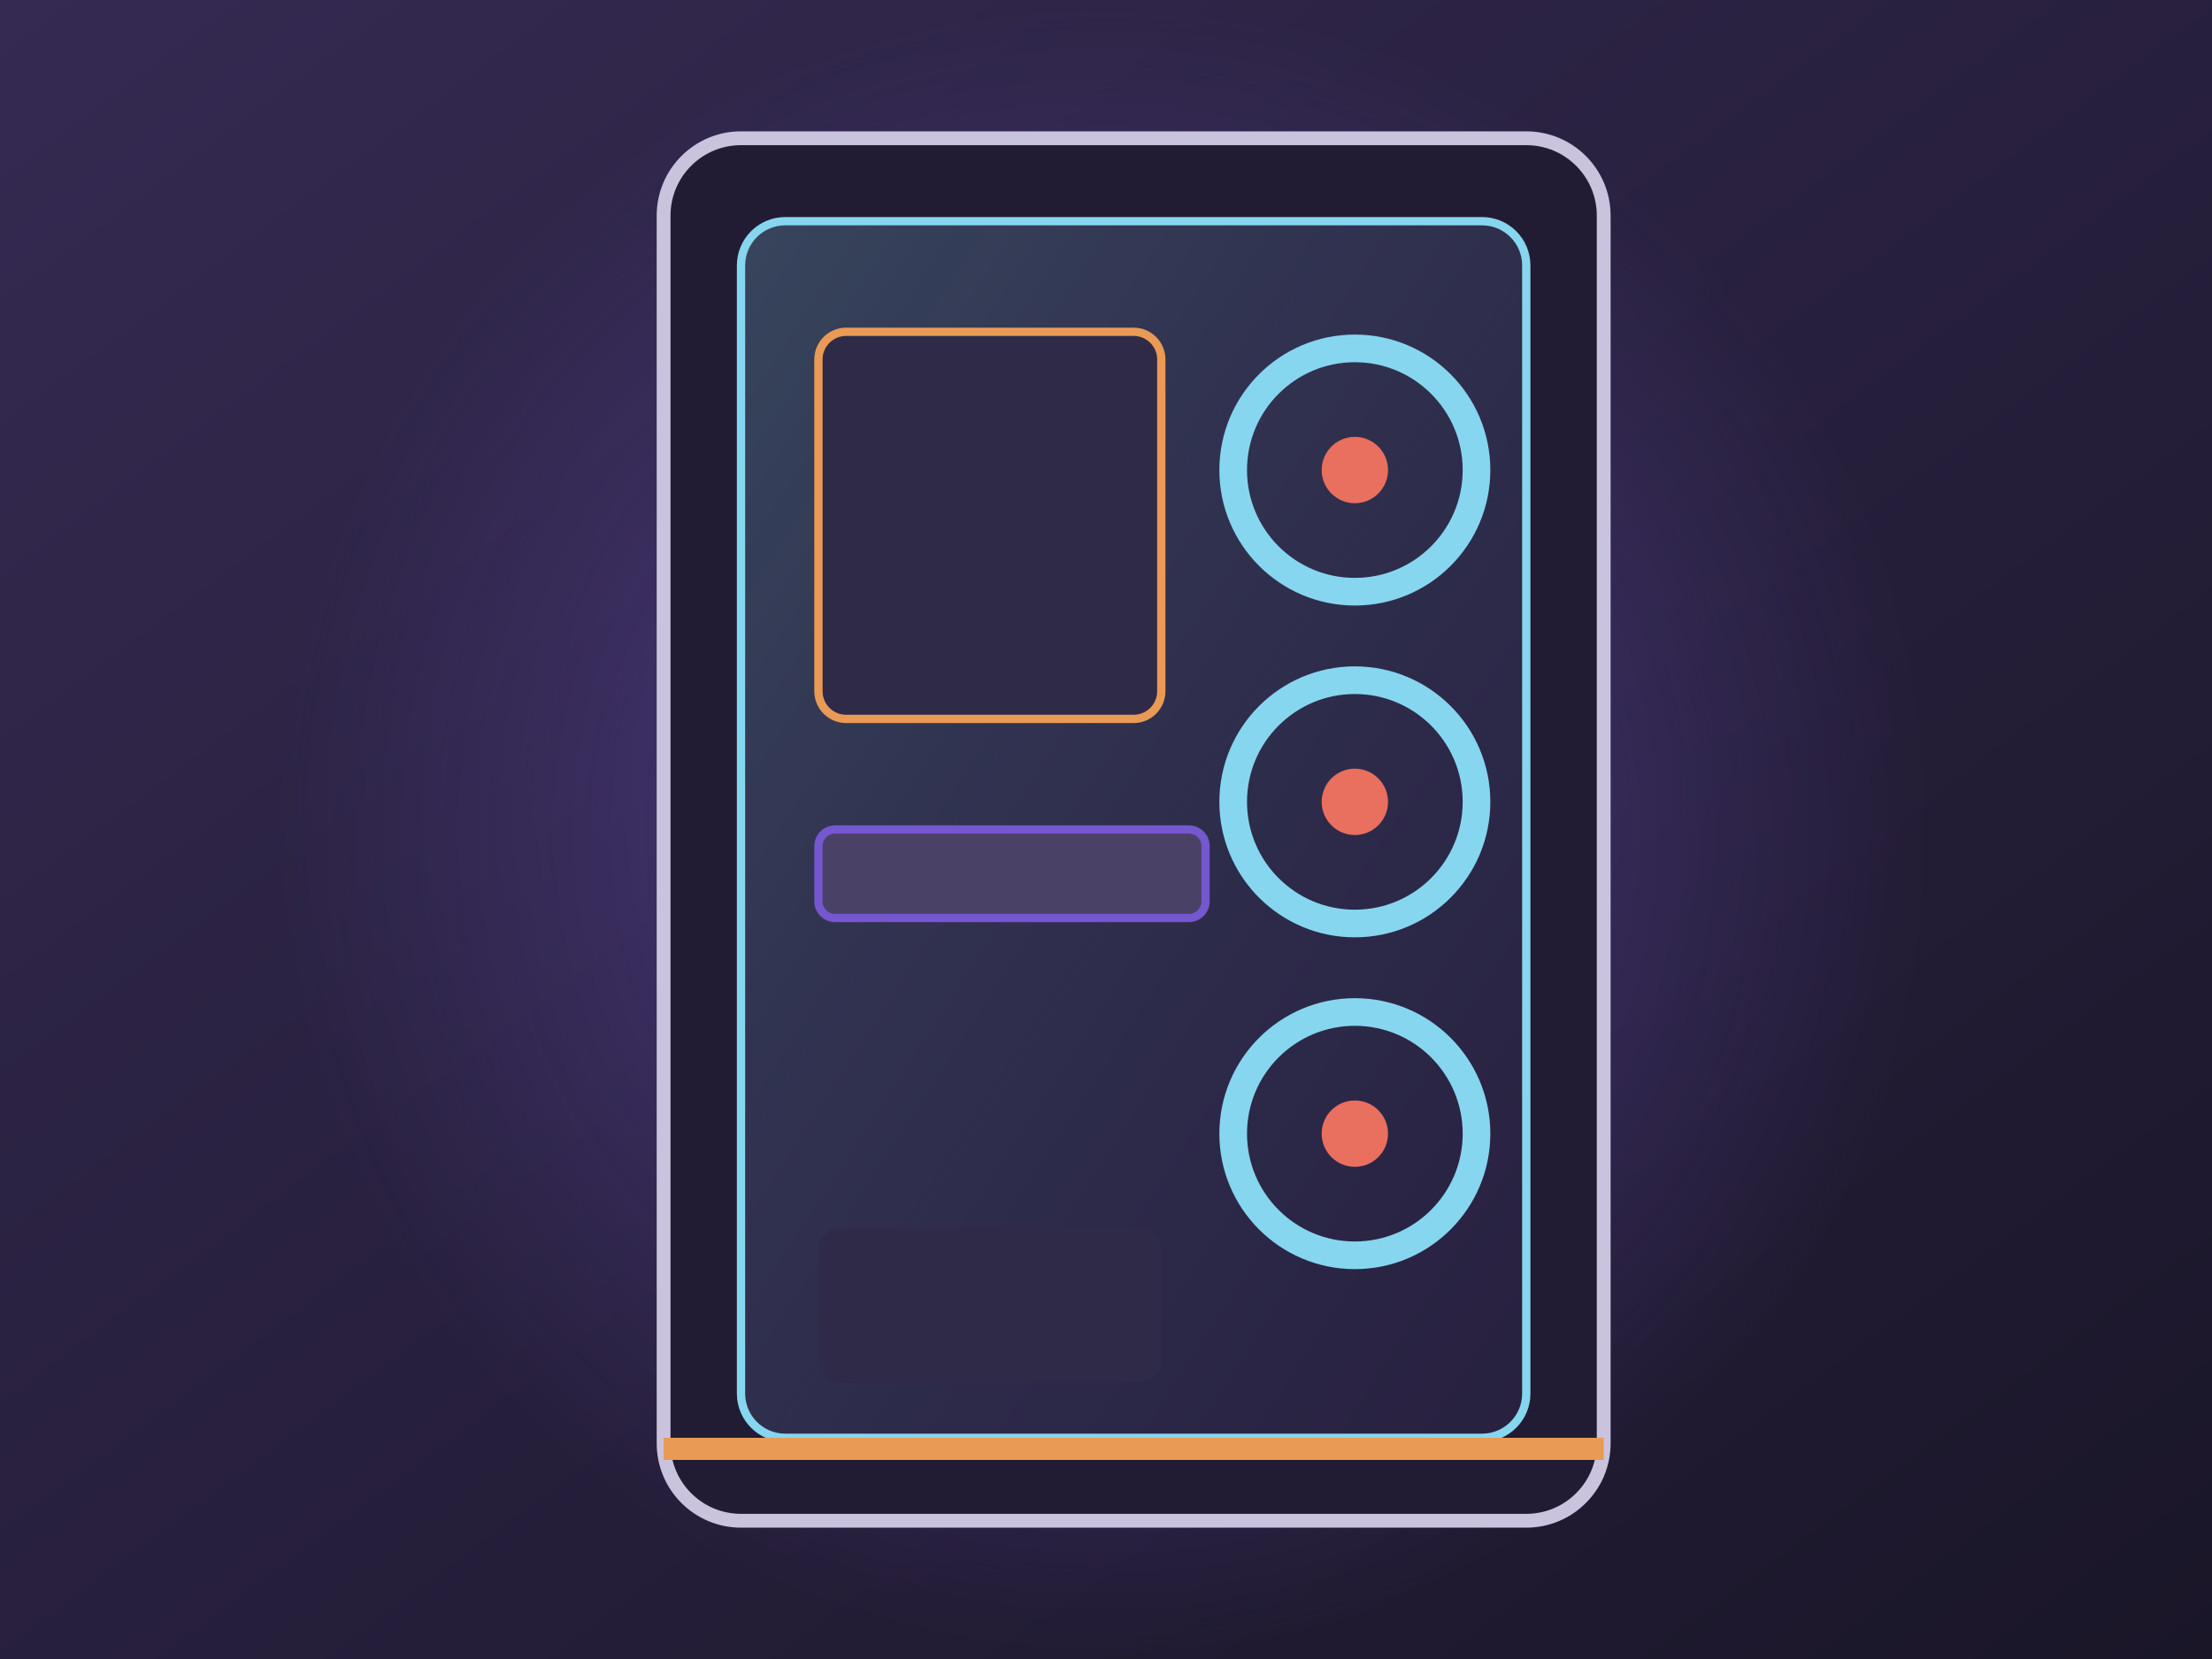
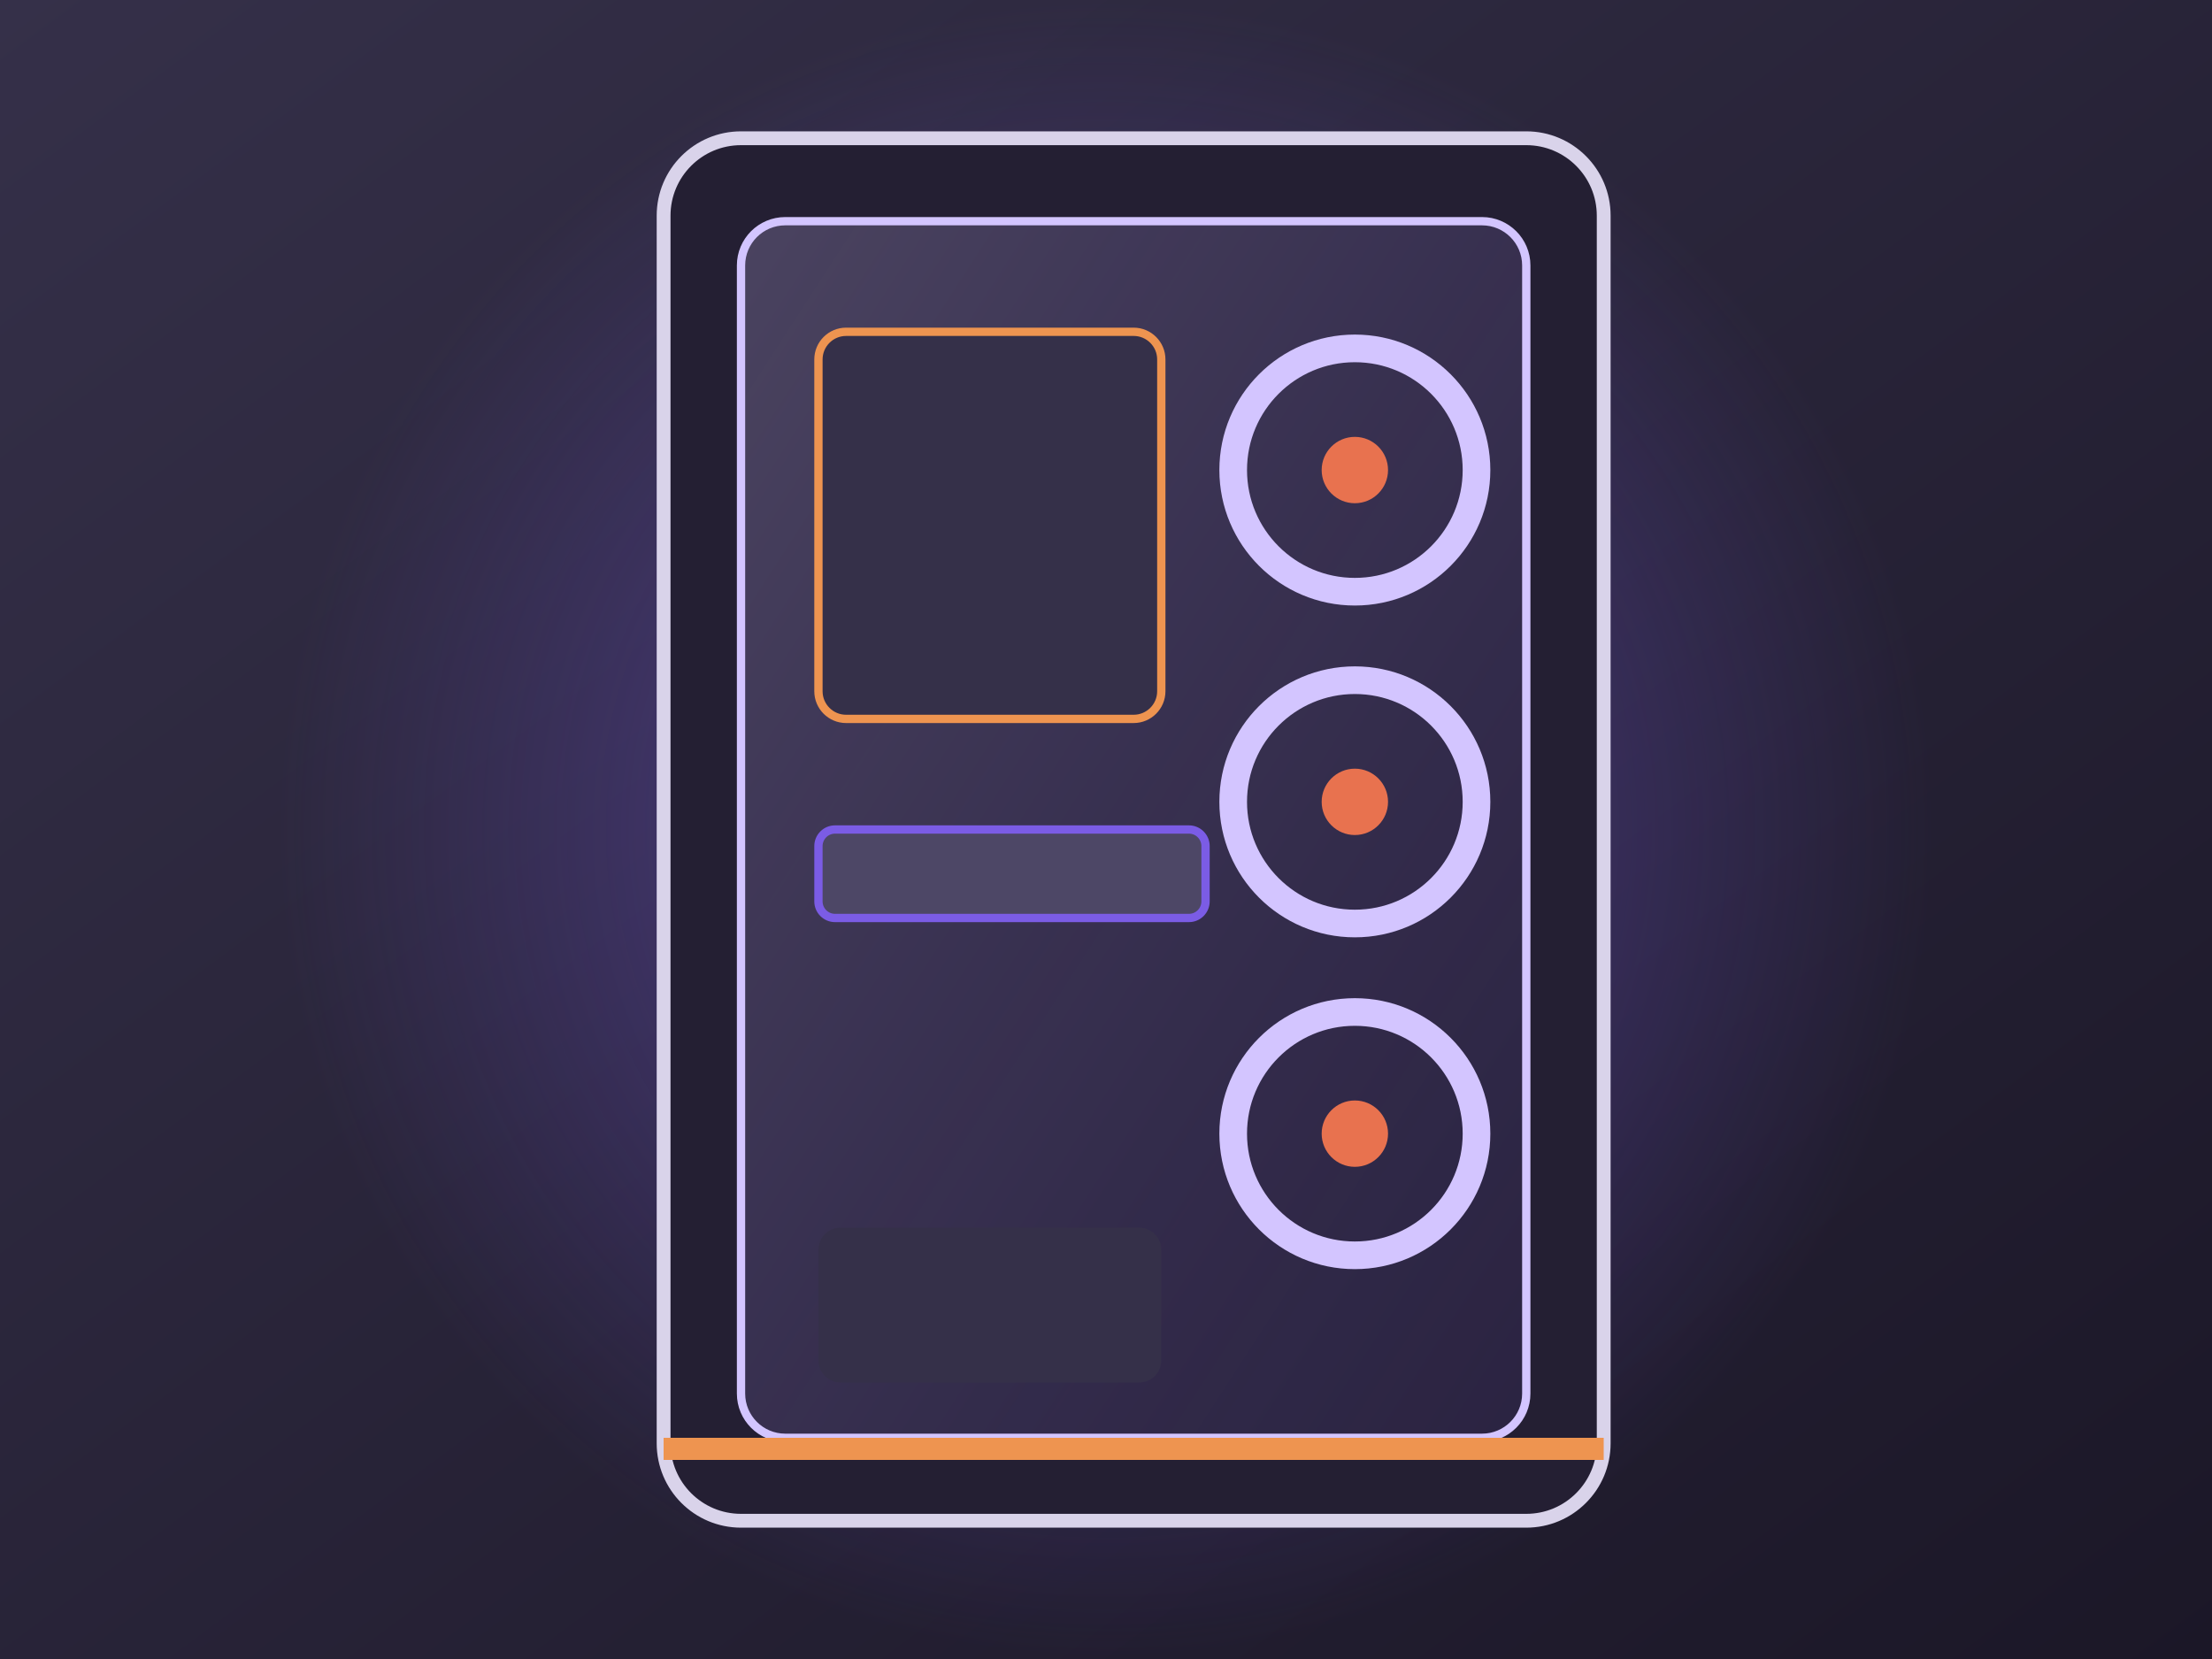
<svg xmlns="http://www.w3.org/2000/svg" viewBox="0 0 400 300" role="img" aria-label="Gabinete">
  <defs>
    <linearGradient id="bg" x1="0" y1="0" x2="1" y2="1">
-       <stop offset="0" stop-color="#352a52" />
-       <stop offset="1" stop-color="#1a1628" />
+       <stop offset="0" stop-color="#353049" />
+       <stop offset="1" stop-color="#1B1727" />
    </linearGradient>
    <radialGradient id="glow" cx=".5" cy=".5" r=".5">
-       <stop offset="0" stop-color="#7557ce" stop-opacity=".5" />
-       <stop offset="1" stop-color="#7557ce" stop-opacity="0" />
+       <stop offset="0" stop-color="#7B5CE5" stop-opacity=".5" />
+       <stop offset="1" stop-color="#7B5CE5" stop-opacity="0" />
    </radialGradient>
    <linearGradient id="vidrio" x1="0" y1="0" x2="1" y2="1">
-       <stop offset="0" stop-color="#86d6ef" stop-opacity=".22" />
-       <stop offset="1" stop-color="#7557ce" stop-opacity=".08" />
+       <stop offset="0" stop-color="#D3C5FF" stop-opacity=".22" />
+       <stop offset="1" stop-color="#7B5CE5" stop-opacity=".08" />
    </linearGradient>
  </defs>
  <rect width="400" height="300" fill="url(#bg)" />
  <circle cx="200" cy="150" r="150" fill="url(#glow)" />
-   <rect x="120" y="25" width="170" height="250" rx="14" fill="#211c33" stroke="#c9c3dd" stroke-width="2.5" />
-   <rect x="134" y="40" width="142" height="220" rx="8" fill="url(#vidrio)" stroke="#86d6ef" stroke-width="1.5" />
-   <g fill="none" stroke="#86d6ef" stroke-width="5">
+   <rect x="120" y="25" width="170" height="250" rx="14" fill="#241F33" stroke="#D9D3EA" stroke-width="2.5" />
+   <rect x="134" y="40" width="142" height="220" rx="8" fill="url(#vidrio)" stroke="#D3C5FF" stroke-width="1.5" />
+   <g fill="none" stroke="#D3C5FF" stroke-width="5">
    <circle cx="245" cy="85" r="22" />
    <circle cx="245" cy="145" r="22" />
    <circle cx="245" cy="205" r="22" />
  </g>
-   <g fill="#e96f5e">
+   <g fill="#E8724F">
    <circle cx="245" cy="85" r="6" />
    <circle cx="245" cy="145" r="6" />
    <circle cx="245" cy="205" r="6" />
  </g>
-   <rect x="148" y="60" width="62" height="70" rx="5" fill="#2f2a47" stroke="#e99a55" stroke-width="1.5" />
-   <rect x="148" y="150" width="70" height="16" rx="3" fill="#4a4166" stroke="#7557ce" stroke-width="1.5" />
-   <rect x="148" y="222" width="62" height="28" rx="4" fill="#2f2a47" />
-   <path d="M120 262h170" stroke="#e99a55" stroke-width="4" />
+   <rect x="148" y="60" width="62" height="70" rx="5" fill="#353049" stroke="#EE9450" stroke-width="1.5" />
+   <rect x="148" y="150" width="70" height="16" rx="3" fill="#4D4766" stroke="#7B5CE5" stroke-width="1.5" />
+   <rect x="148" y="222" width="62" height="28" rx="4" fill="#353049" />
+   <path d="M120 262h170" stroke="#EE9450" stroke-width="4" />
</svg>
